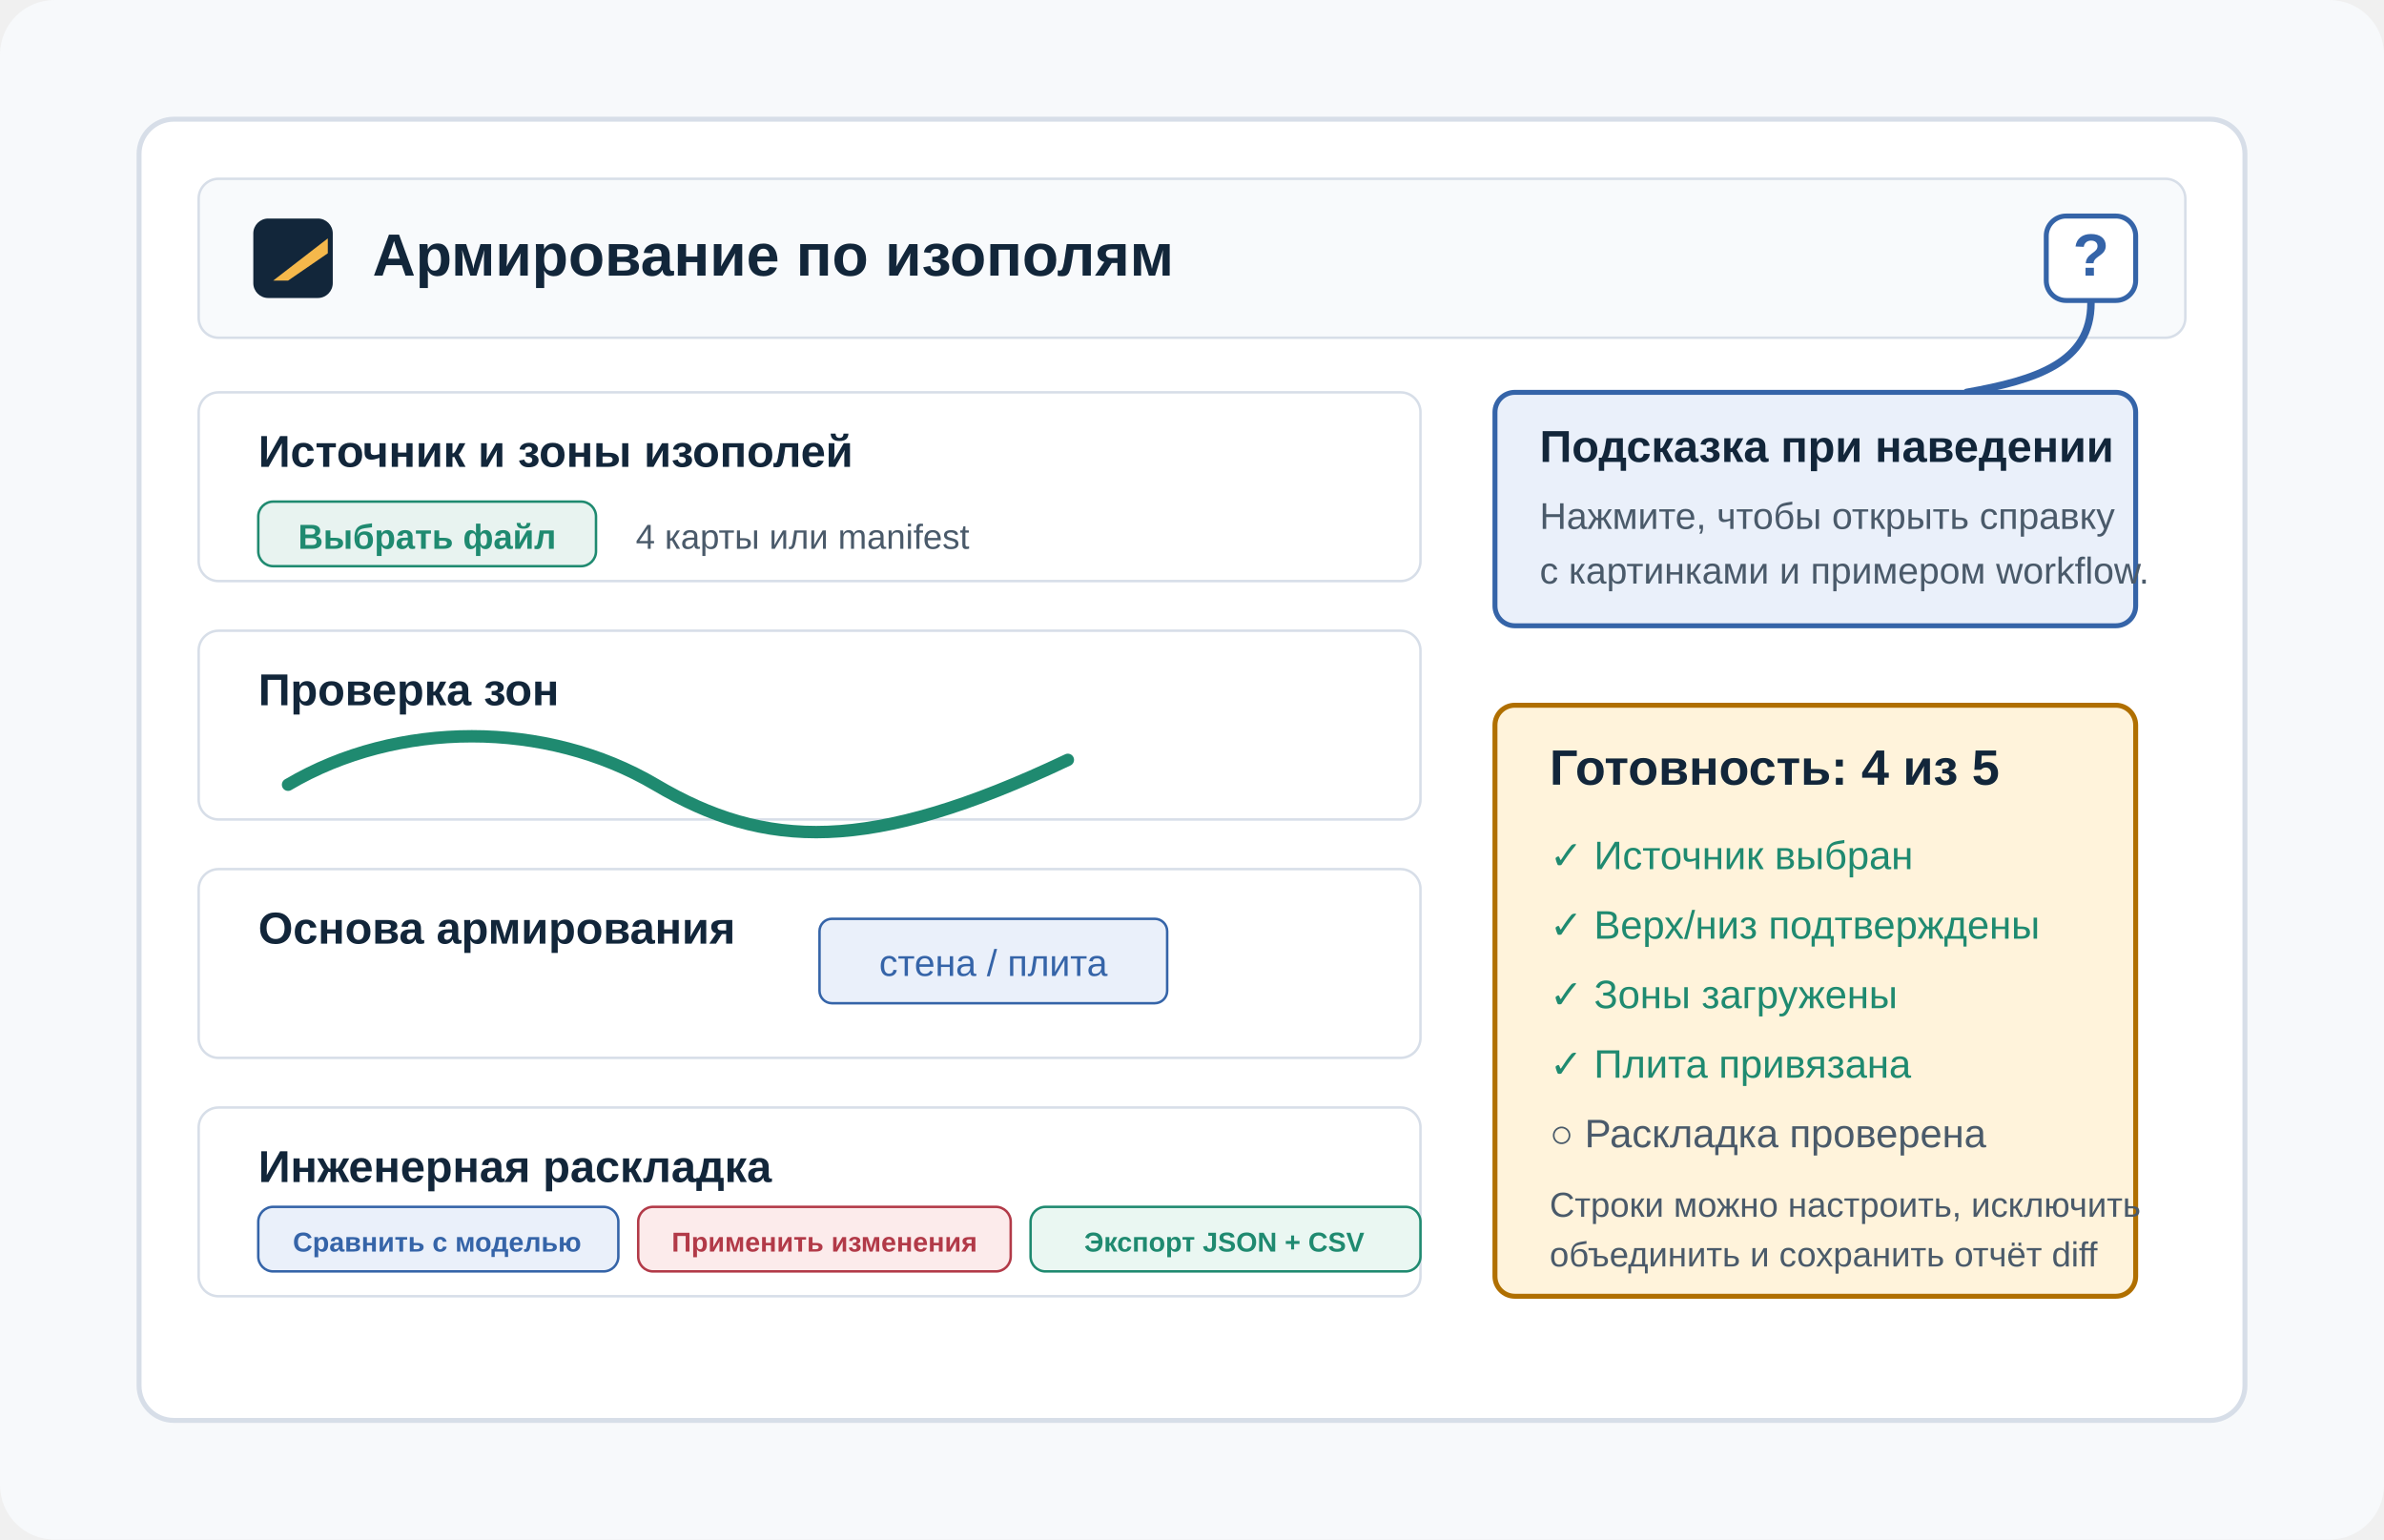
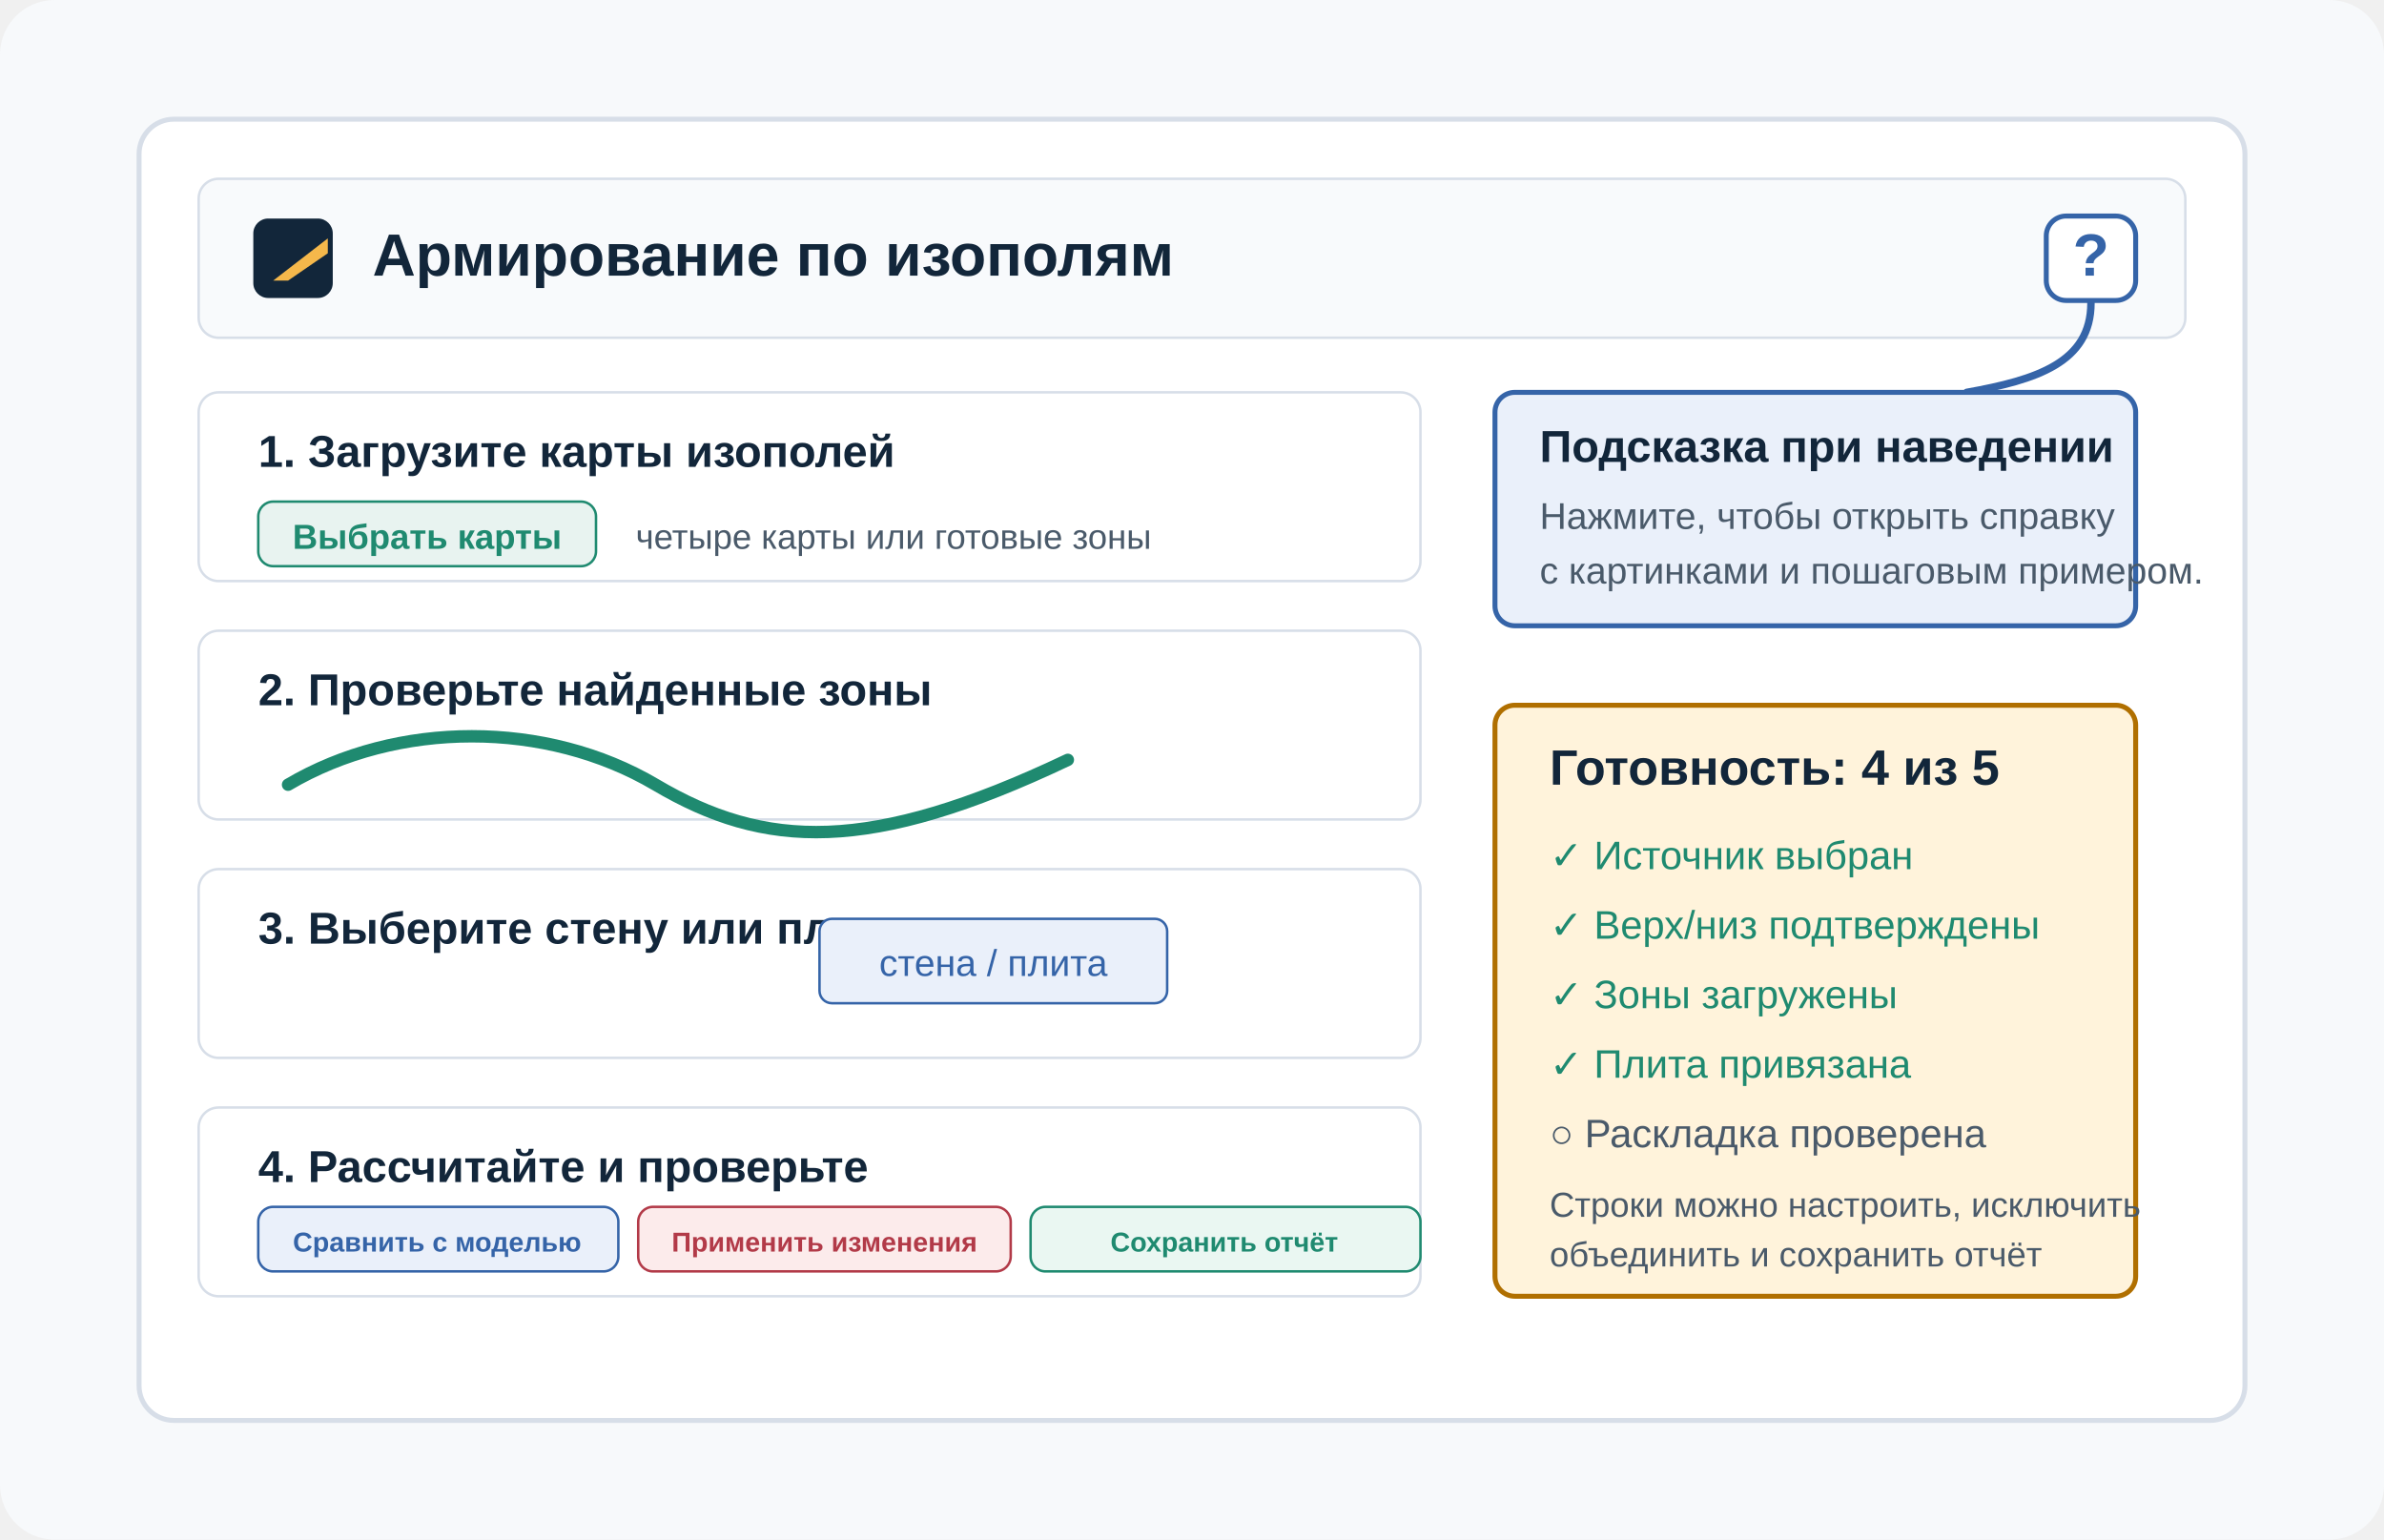
<svg xmlns="http://www.w3.org/2000/svg" width="960" height="620" viewBox="0 0 960 620" role="img" aria-labelledby="title desc">
  <rect width="960" height="620" rx="22" fill="#F7F9FB" />
  <rect x="56" y="48" width="848" height="524" rx="14" fill="#FFFFFF" stroke="#D7DEE8" stroke-width="2" />
  <g font-family="Segoe UI, Arial, sans-serif">
    <rect x="80" y="72" width="800" height="64" rx="8" fill="#F8FAFC" stroke="#D7DEE8" />
    <rect x="102" y="88" width="32" height="32" rx="6" fill="#12263A" />
    <path d="M110 113 L132 96 L132 102 L116 113 Z" fill="#F5B84B" />
    <text x="150" y="111" fill="#12263A" font-size="24" font-weight="700">Армирование по изополям</text>
    <rect x="824" y="87" width="36" height="34" rx="8" fill="#FFFFFF" stroke="#3564A8" stroke-width="2" />
    <text x="842" y="111" text-anchor="middle" fill="#3564A8" font-size="24" font-weight="700">?</text>
    <path d="M842 122 C842 146 820 153 792 158" fill="none" stroke="#3564A8" stroke-width="3" stroke-linecap="round" />
    <rect x="602" y="158" width="258" height="94" rx="8" fill="#EAF0FA" stroke="#3564A8" stroke-width="2" />
    <text x="620" y="186" fill="#12263A" font-size="18" font-weight="700">Подсказка при наведении</text>
    <text x="620" y="213" fill="#4A5A6A" font-size="15">Нажмите, чтобы открыть справку</text>
-     <text x="620" y="235" fill="#4A5A6A" font-size="15">с картинками и примером workflow.</text>
+     <text x="620" y="235" fill="#4A5A6A" font-size="15">с картинками и пошаговым примером.</text>
    <rect x="80" y="158" width="492" height="76" rx="8" fill="#FFFFFF" stroke="#D7DEE8" />
-     <text x="104" y="188" fill="#12263A" font-size="18" font-weight="700">Источник и зоны изополей</text>
+     <text x="104" y="188" fill="#12263A" font-size="18" font-weight="700">1. Загрузите карты изополей</text>
    <rect x="104" y="202" width="136" height="26" rx="6" fill="#E8F3F0" stroke="#1F8A70" />
-     <text x="172" y="221" text-anchor="middle" fill="#1F8A70" font-size="14" font-weight="700">Выбрать файл</text>
-     <text x="256" y="221" fill="#4A5A6A" font-size="14">4 карты или manifest</text>
+     <text x="172" y="221" text-anchor="middle" fill="#1F8A70" font-size="14" font-weight="700">Выбрать карты</text>
+     <text x="256" y="221" fill="#4A5A6A" font-size="14">четыре карты или готовые зоны</text>
    <rect x="80" y="254" width="492" height="76" rx="8" fill="#FFFFFF" stroke="#D7DEE8" />
-     <text x="104" y="284" fill="#12263A" font-size="18" font-weight="700">Проверка зон</text>
+     <text x="104" y="284" fill="#12263A" font-size="18" font-weight="700">2. Проверьте найденные зоны</text>
    <path d="M116 316 C160 290 220 290 264 316 S350 344 430 306" fill="none" stroke="#1F8A70" stroke-width="5" stroke-linecap="round" />
    <rect x="80" y="350" width="492" height="76" rx="8" fill="#FFFFFF" stroke="#D7DEE8" />
-     <text x="104" y="380" fill="#12263A" font-size="18" font-weight="700">Основа армирования</text>
+     <text x="104" y="380" fill="#12263A" font-size="18" font-weight="700">3. Выберите стену или плиту</text>
    <rect x="330" y="370" width="140" height="34" rx="5" fill="#EAF0FA" stroke="#3564A8" />
    <text x="400" y="393" text-anchor="middle" fill="#3564A8" font-size="15">стена / плита</text>
    <rect x="80" y="446" width="492" height="76" rx="8" fill="#FFFFFF" stroke="#D7DEE8" />
-     <text x="104" y="476" fill="#12263A" font-size="18" font-weight="700">Инженерная раскладка</text>
+     <text x="104" y="476" fill="#12263A" font-size="18" font-weight="700">4. Рассчитайте и проверьте</text>
    <rect x="104" y="486" width="145" height="26" rx="6" fill="#EAF0FA" stroke="#3564A8" />
    <text x="176" y="504" text-anchor="middle" fill="#3564A8" font-size="11" font-weight="700">Сравнить с моделью</text>
    <rect x="257" y="486" width="150" height="26" rx="6" fill="#FCEBEB" stroke="#B23A48" />
    <text x="332" y="504" text-anchor="middle" fill="#B23A48" font-size="11" font-weight="700">Применить изменения</text>
    <rect x="415" y="486" width="157" height="26" rx="6" fill="#EAF7F2" stroke="#1F8A70" />
-     <text x="493" y="504" text-anchor="middle" fill="#1F8A70" font-size="11" font-weight="700">Экспорт JSON + CSV</text>
+     <text x="493" y="504" text-anchor="middle" fill="#1F8A70" font-size="11" font-weight="700">Сохранить отчёт</text>
    <rect x="602" y="284" width="258" height="238" rx="8" fill="#FFF3DB" stroke="#B06F00" stroke-width="2" />
    <text x="624" y="316" fill="#12263A" font-size="20" font-weight="700">Готовность: 4 из 5</text>
    <text x="624" y="350" fill="#1F8A70" font-size="16">✓ Источник выбран</text>
    <text x="624" y="378" fill="#1F8A70" font-size="16">✓ Верх/низ подтверждены</text>
    <text x="624" y="406" fill="#1F8A70" font-size="16">✓ Зоны загружены</text>
    <text x="624" y="434" fill="#1F8A70" font-size="16">✓ Плита привязана</text>
    <text x="624" y="462" fill="#4A5A6A" font-size="16">○ Раскладка проверена</text>
    <text x="624" y="490" fill="#4A5A6A" font-size="14">Строки можно настроить, исключить</text>
-     <text x="624" y="510" fill="#4A5A6A" font-size="14">объединить и сохранить отчёт diff</text>
+     <text x="624" y="510" fill="#4A5A6A" font-size="14">объединить и сохранить отчёт</text>
  </g>
</svg>
